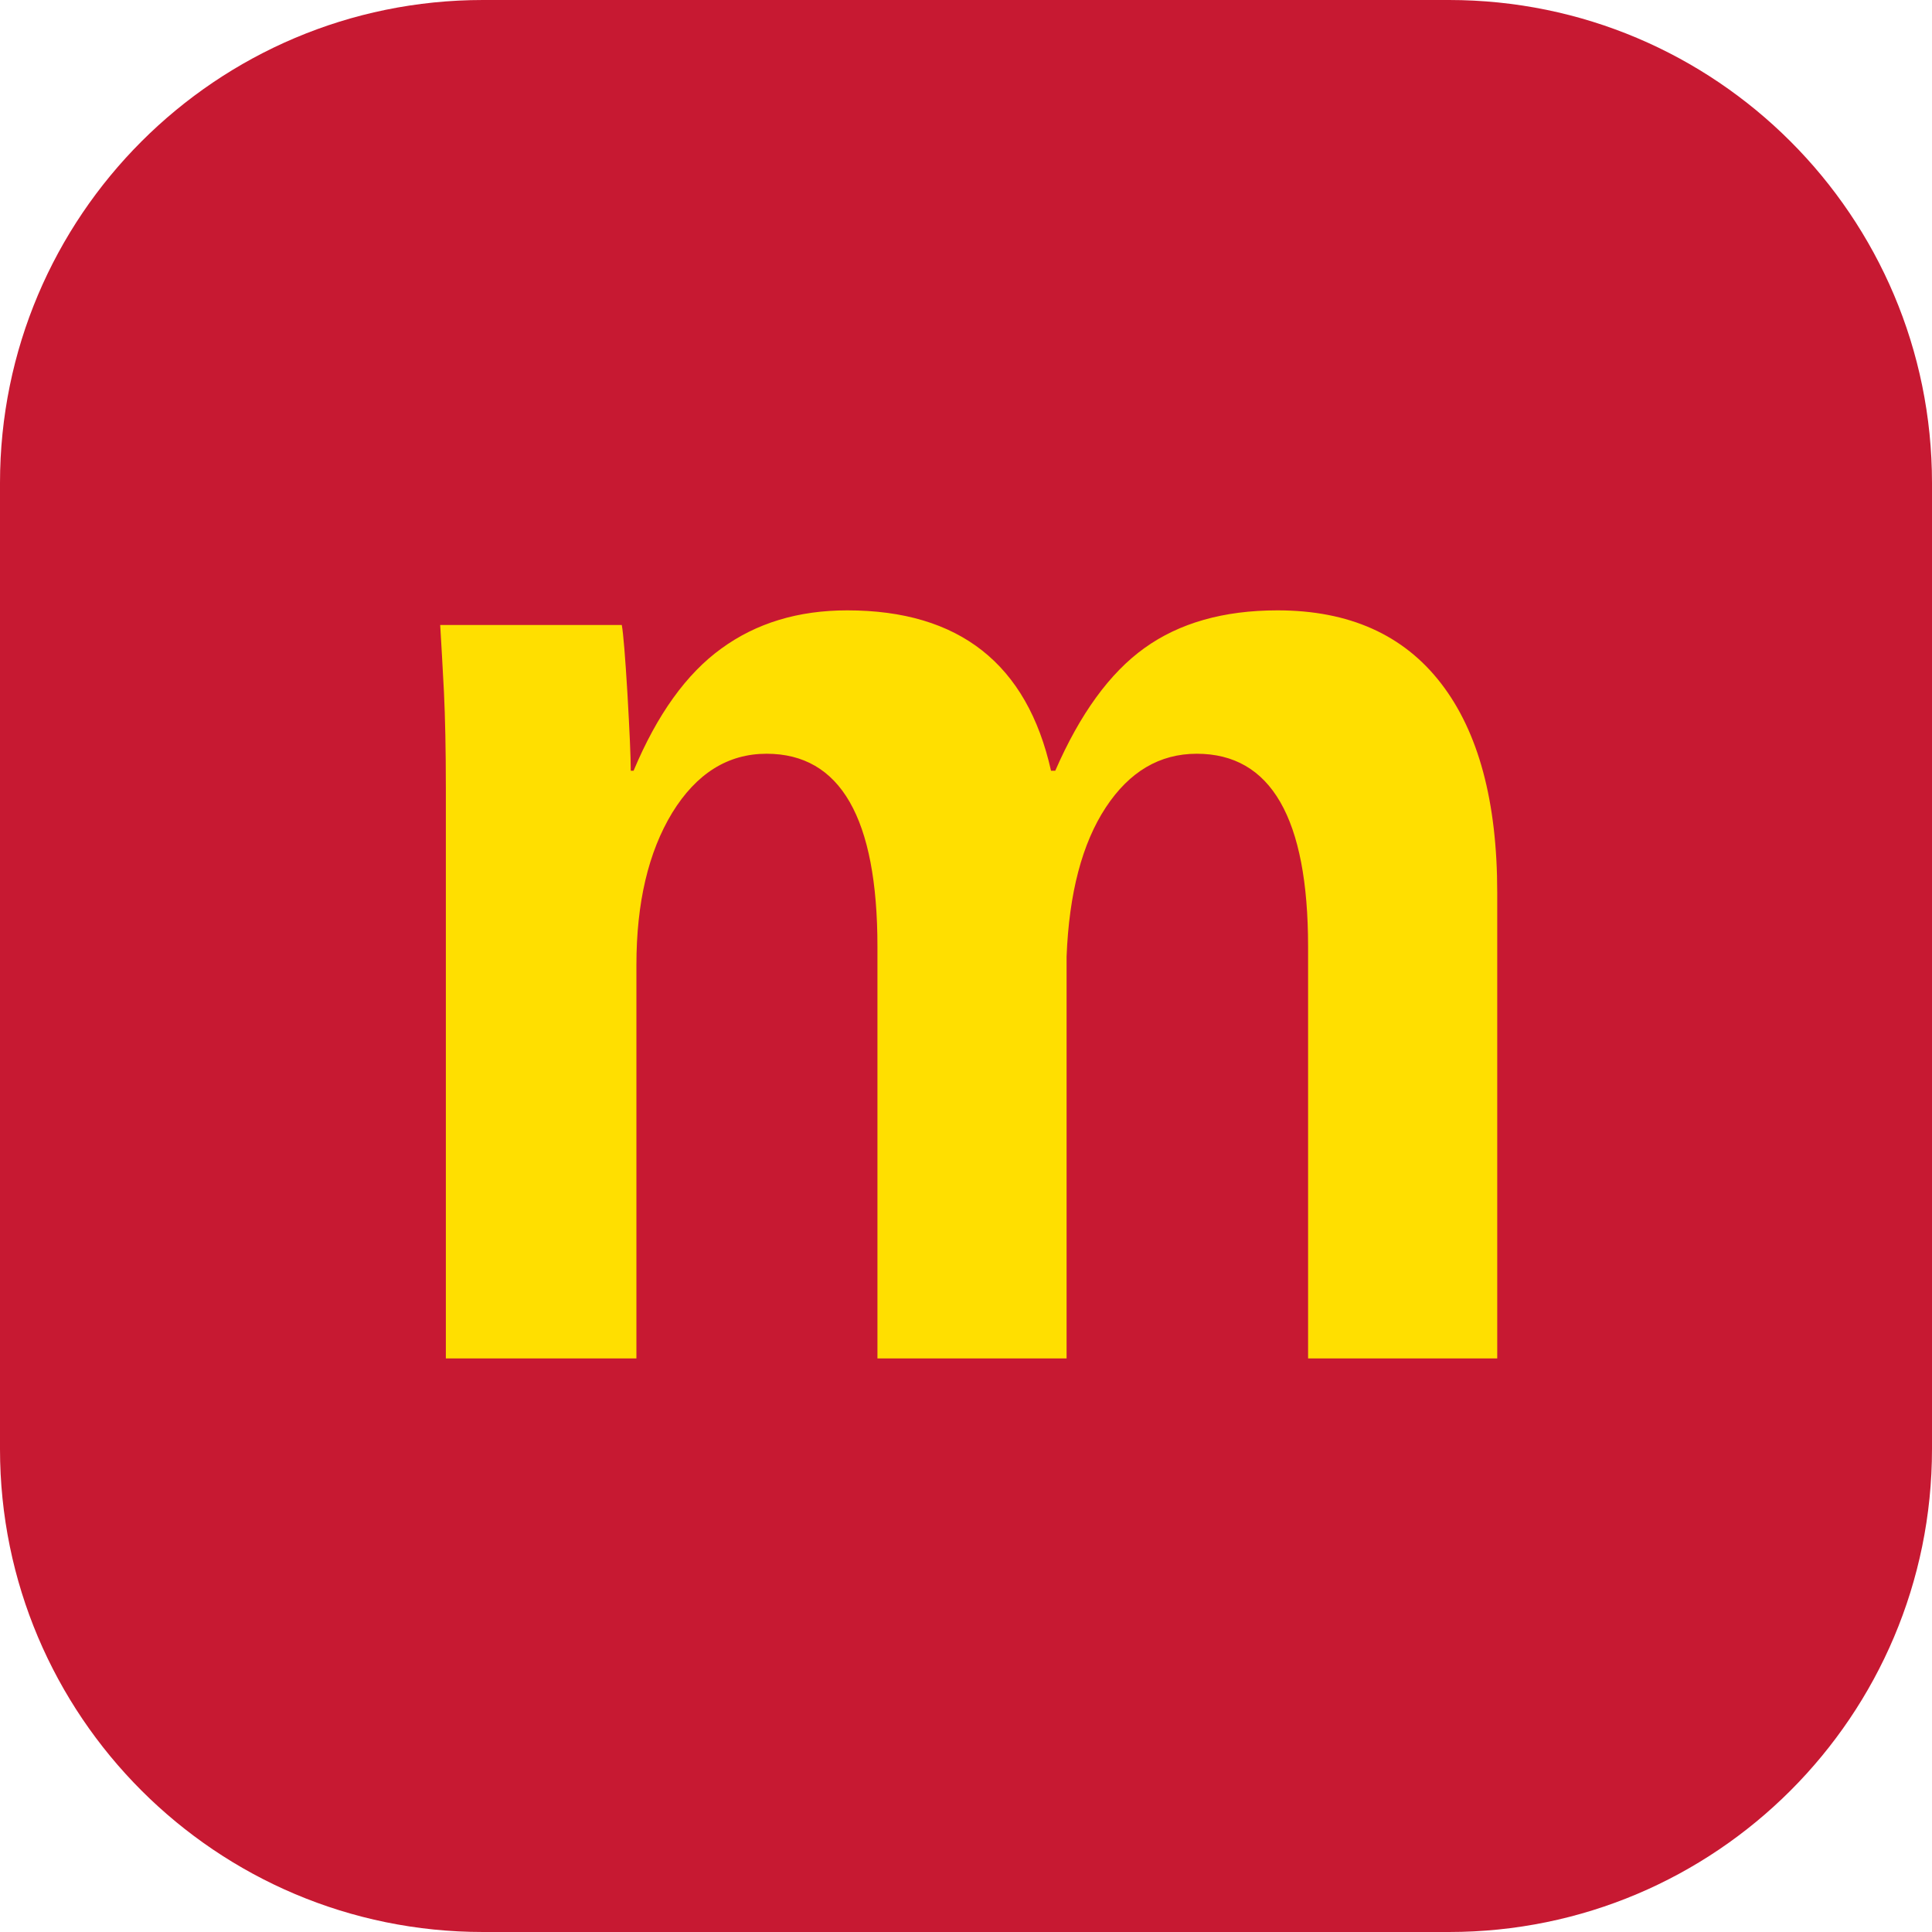
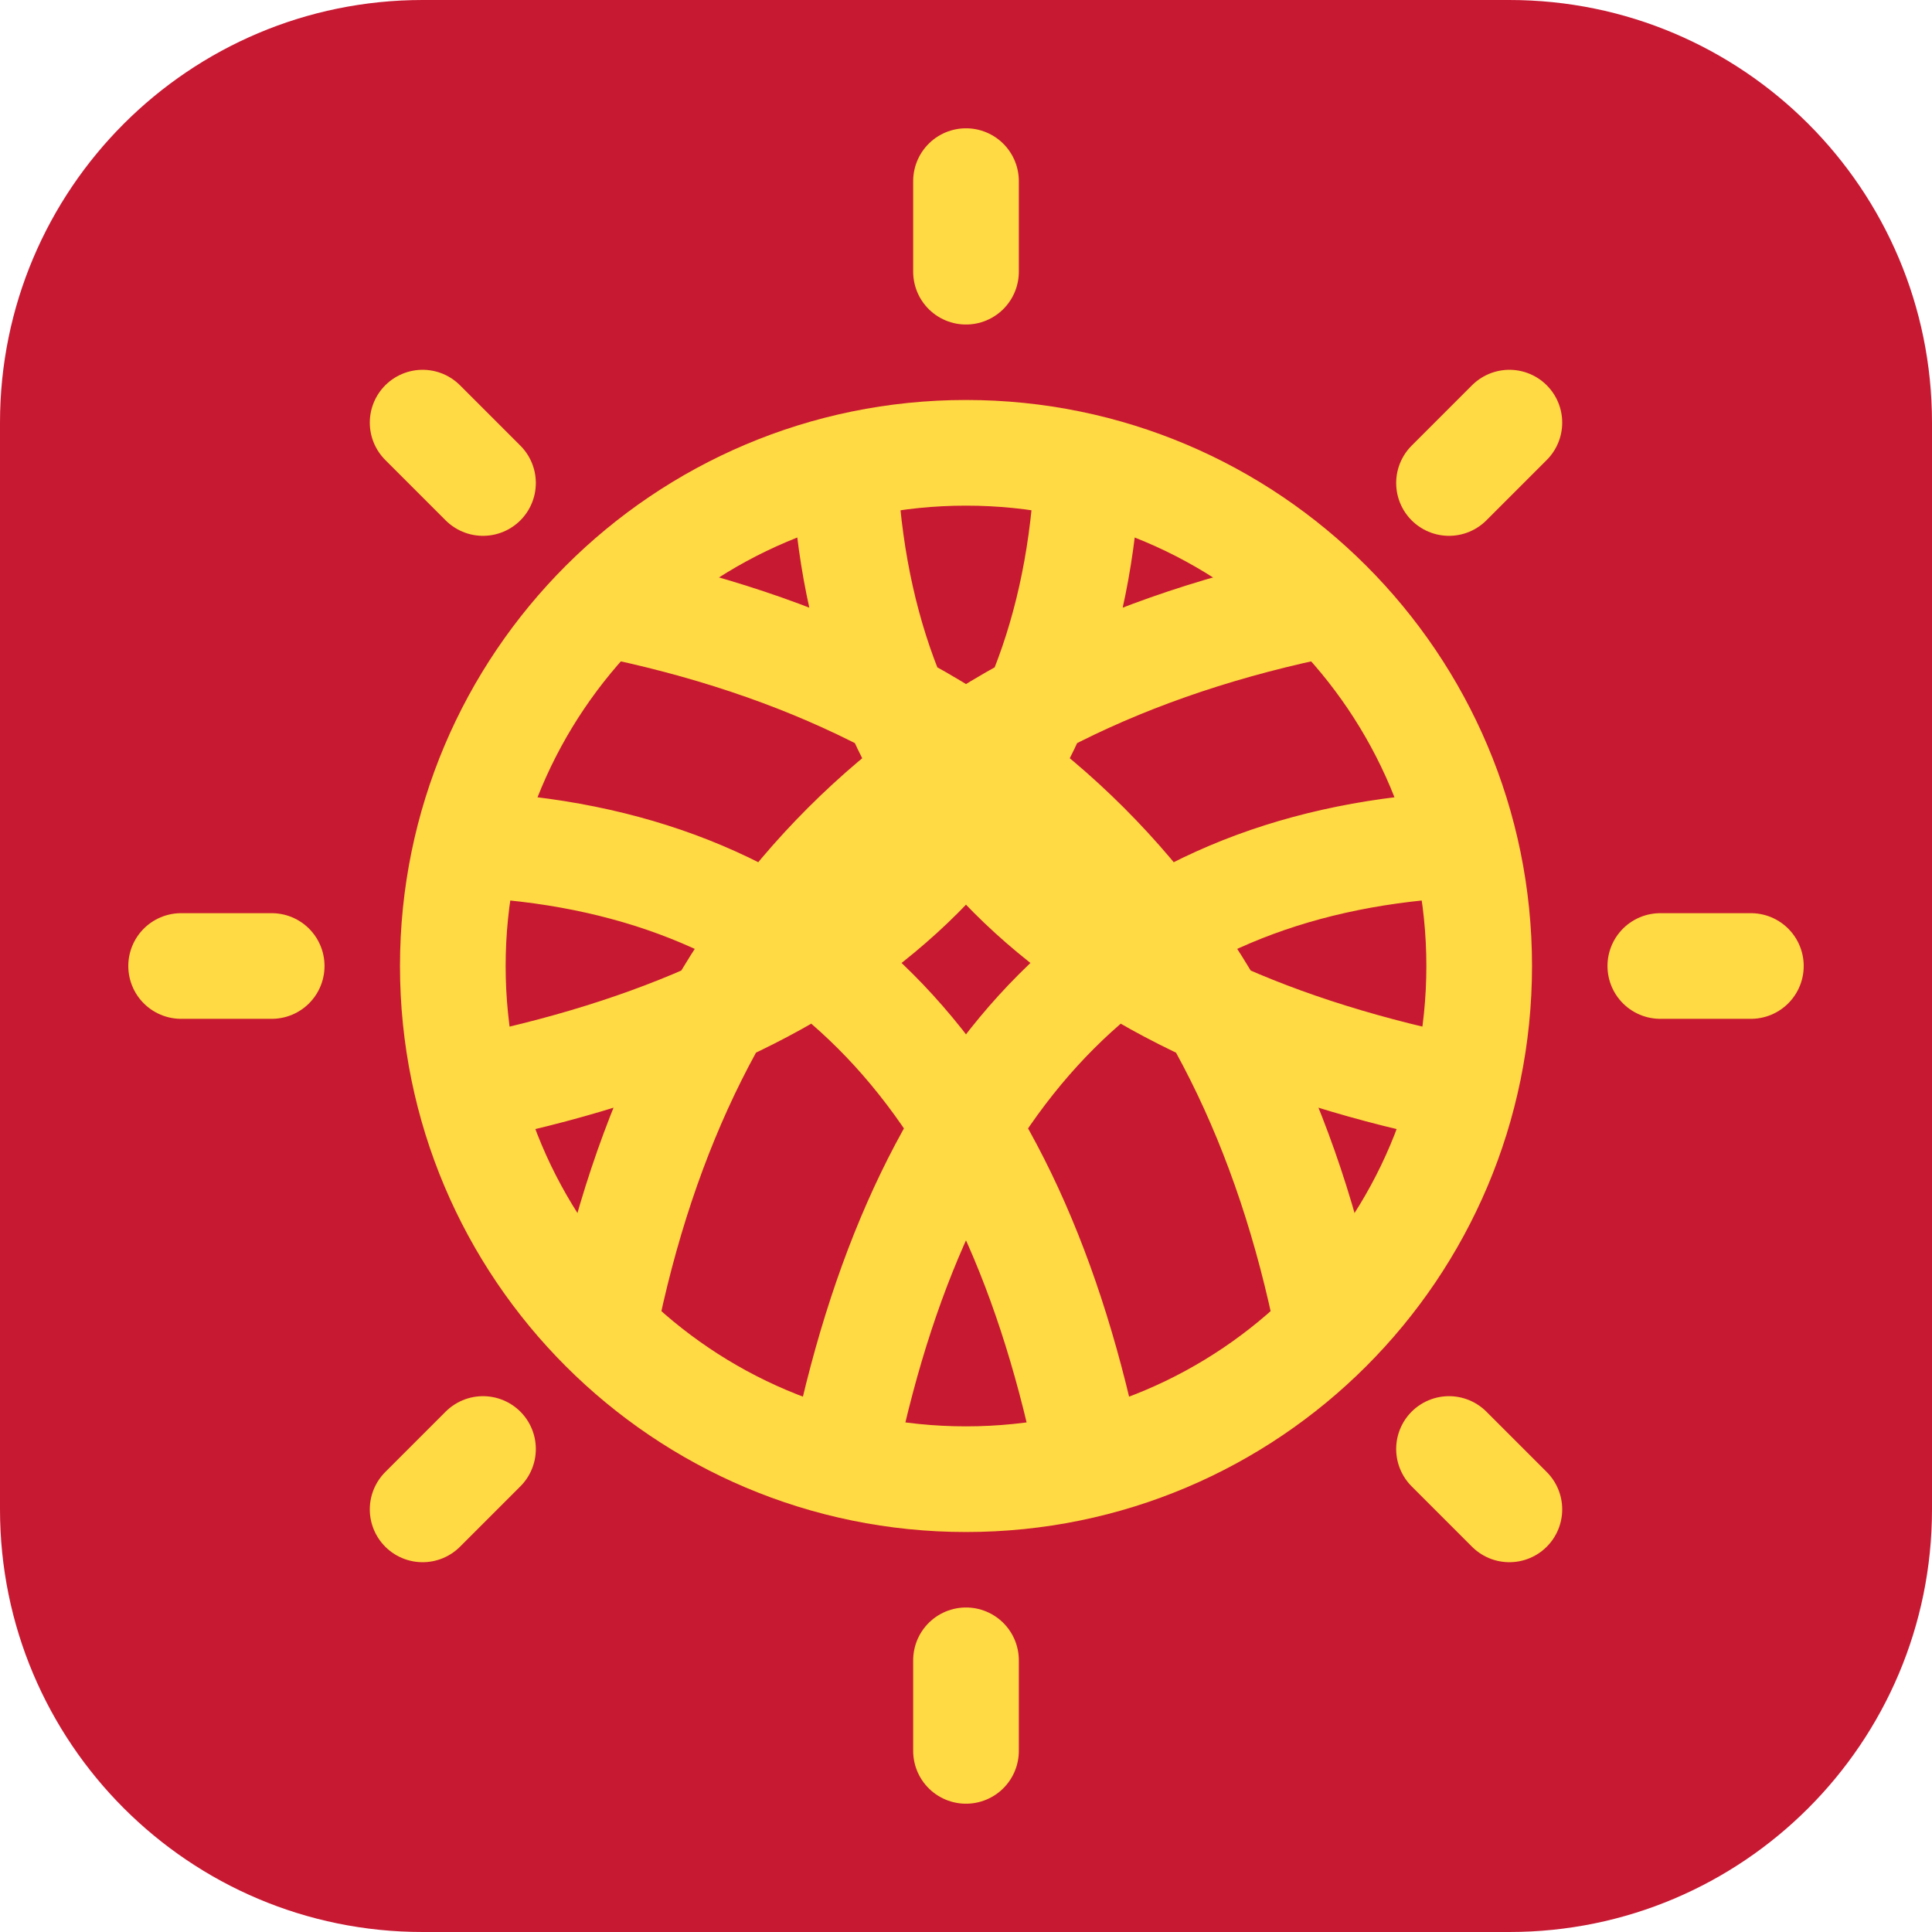
<svg xmlns="http://www.w3.org/2000/svg" viewBox="0 0 64 64">
-   <rect width="64" height="64" rx="16" fill="#c71932" />
-   <text x="32" y="45" text-anchor="middle" font-family="Arial,sans-serif" font-size="46" font-weight="bold" fill="#ffdf00">m</text>
+   <rect width="64" height="64" rx="14" fill="#c71932" />
+   <g fill="none" stroke="#ffda44" stroke-width="3.5" stroke-linecap="round">
+     <circle cx="32" cy="32" r="17" />
+     <path d="M20 20Q40 24 44 44M16 28Q32 29 36 48M28 16Q29 32 48 36M44 20Q24 24 20 44M48 28Q32 29 28 48M36 16Q35 32 16 36" />
+     <path d="M32 6v3M32 55v3M6 32h3M55 32h3M14 14l2 2M48 48l2 2M14 50l2-2M48 16l2-2" />
+   </g>
</svg>
